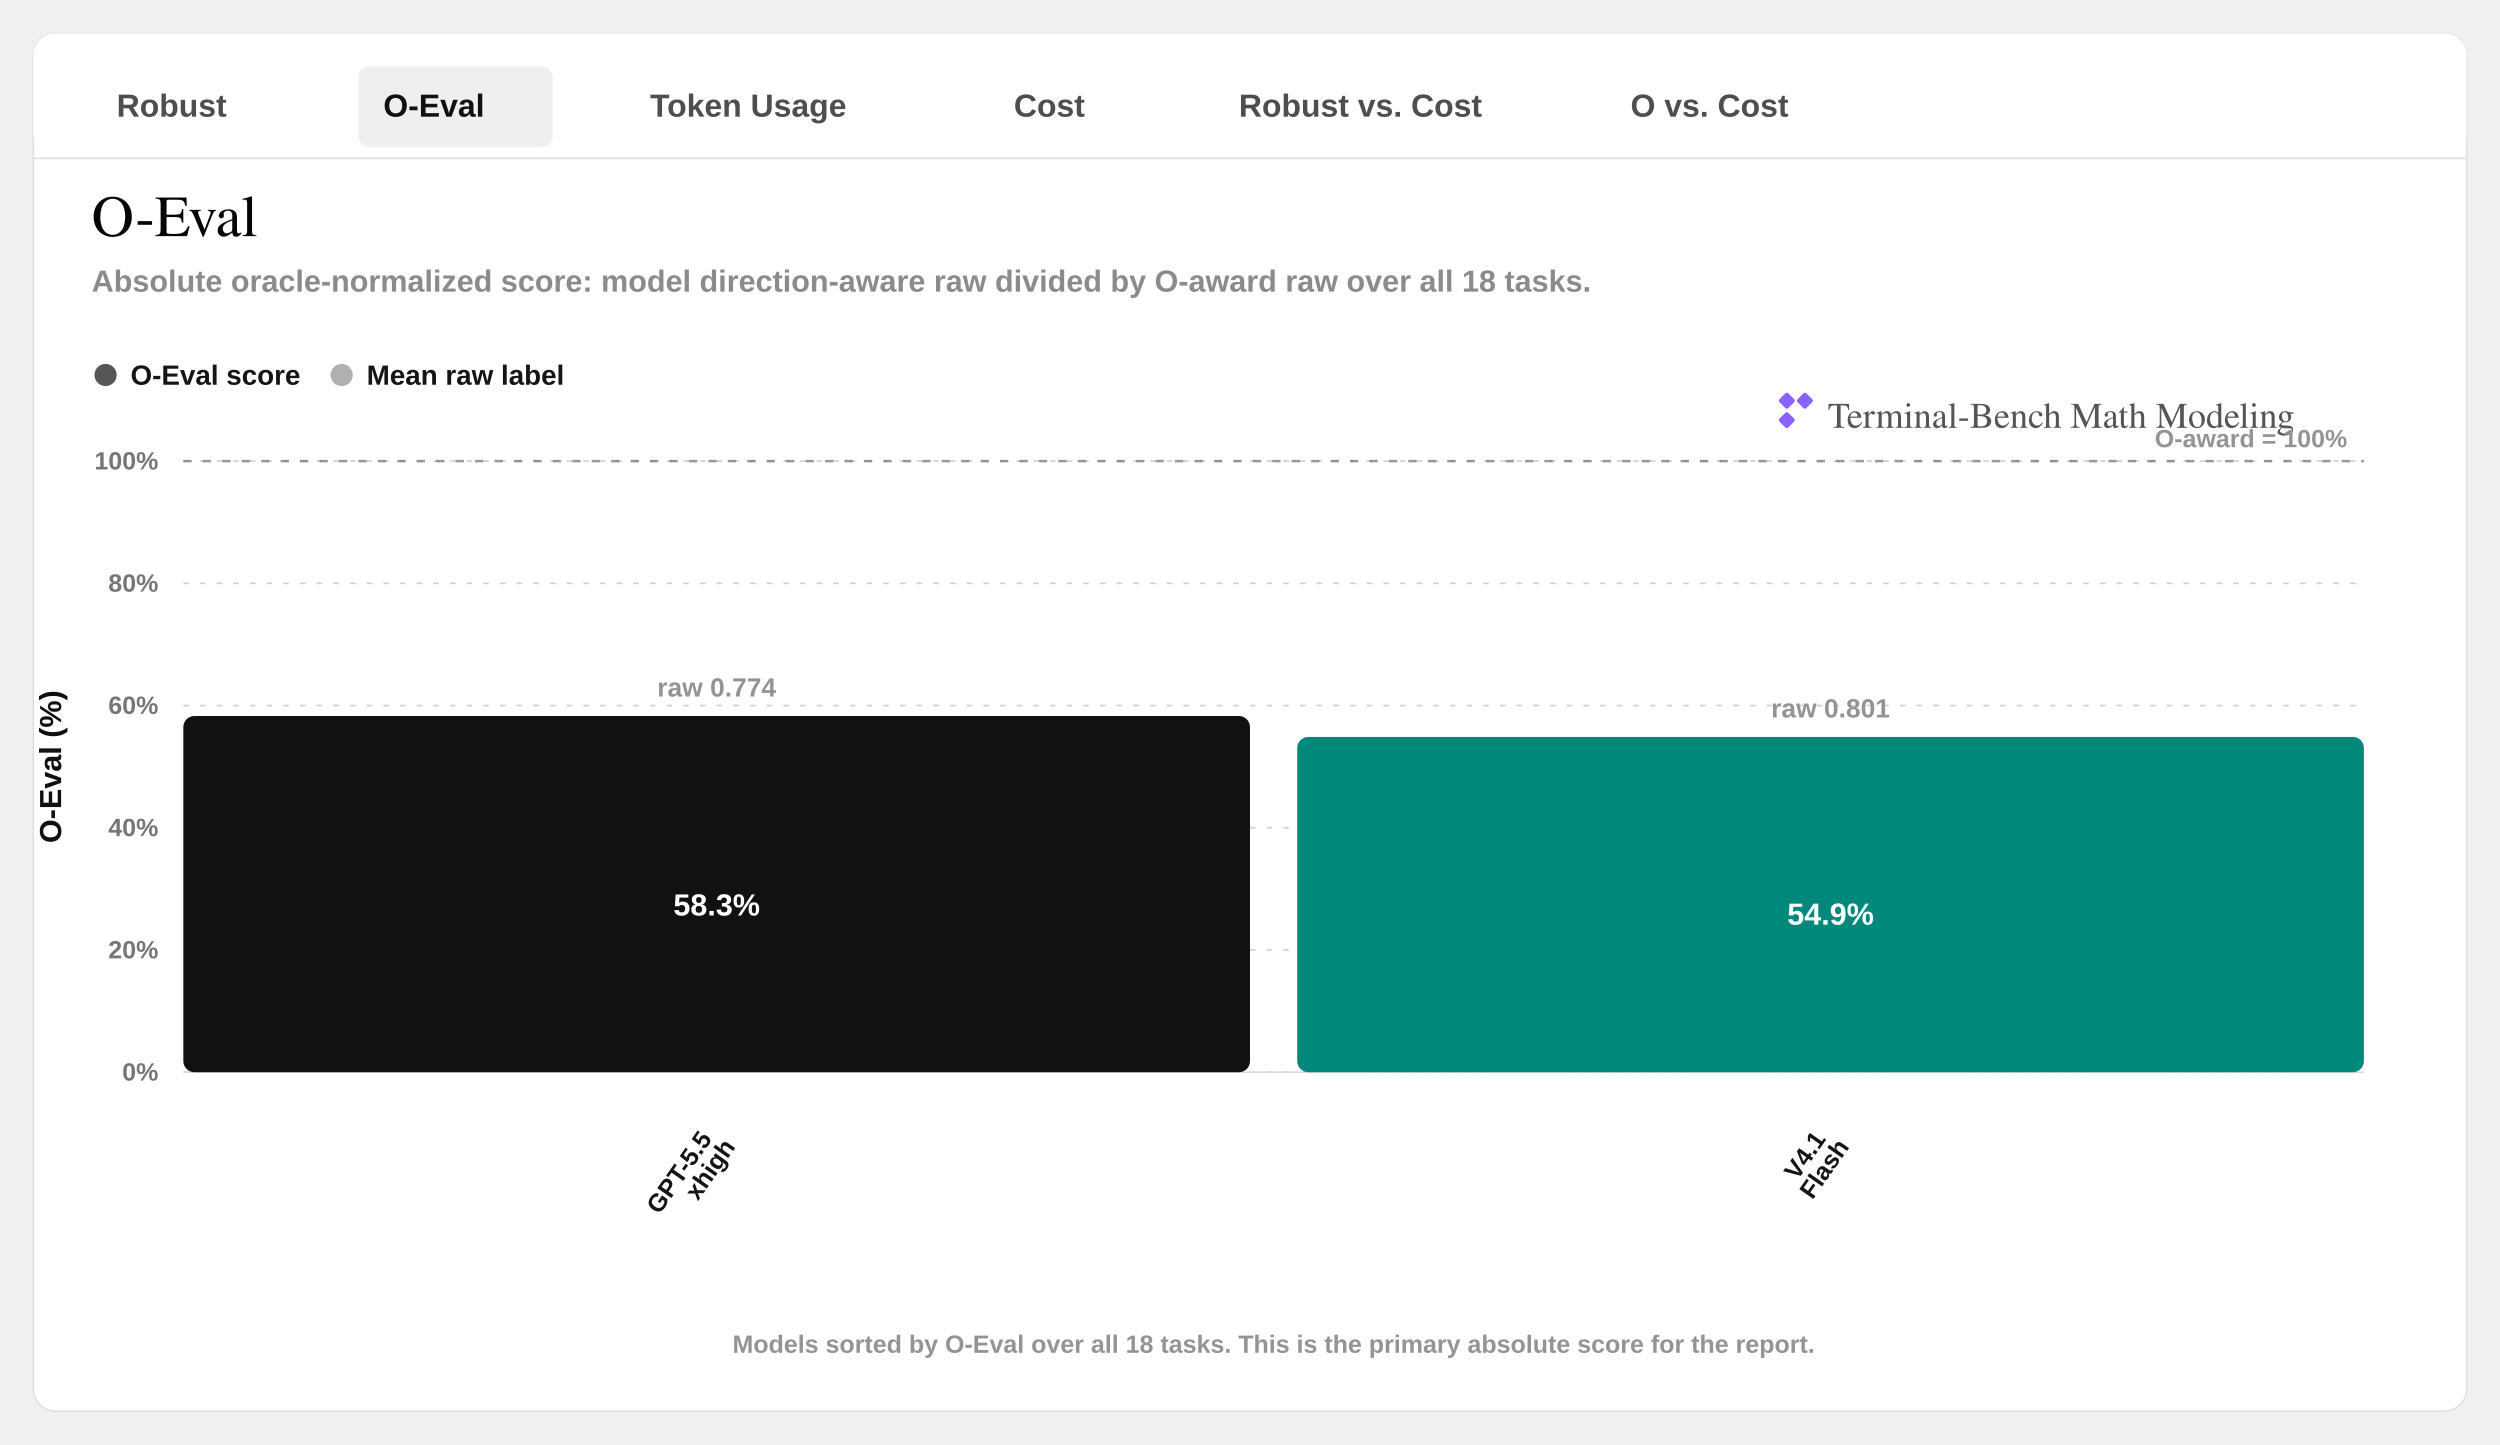
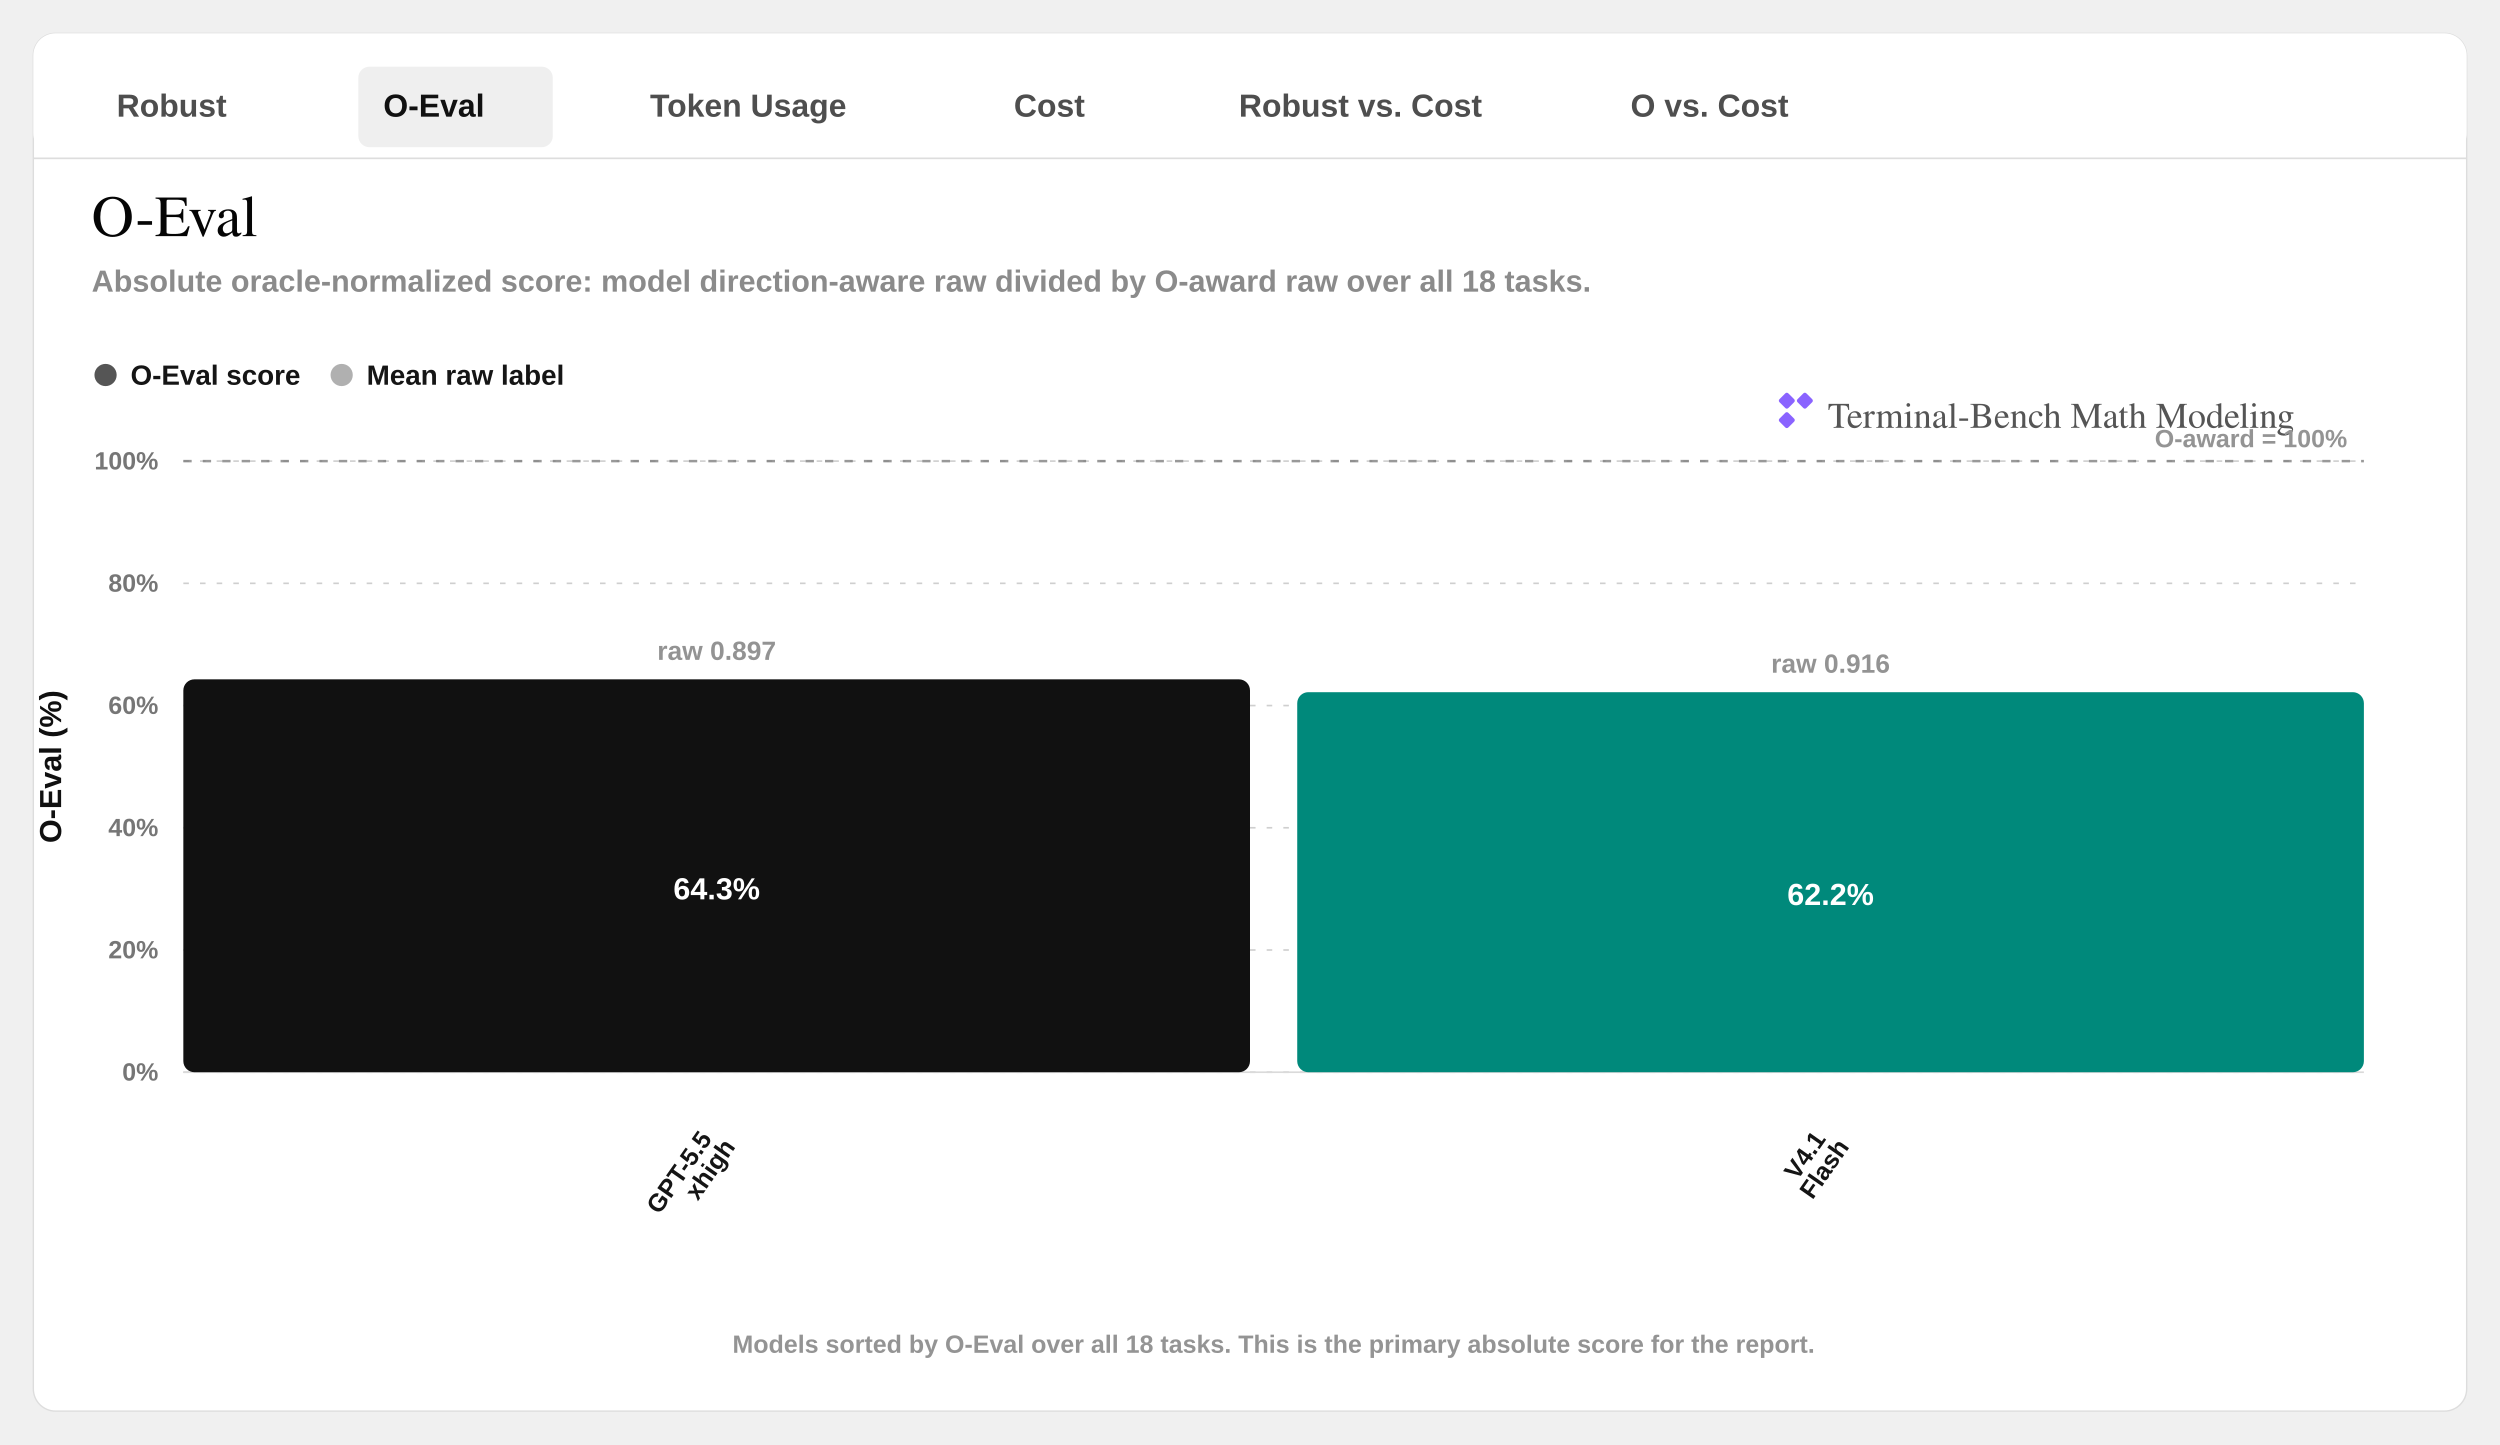
<svg xmlns="http://www.w3.org/2000/svg" width="1800" height="1040" viewBox="0 0 1800 1040" role="img">
  <style>
      .title { font-family: Georgia, Times, serif; font-size: 42px; fill: #050505; }
      .subtitle { font-family: Arial, Helvetica, sans-serif; font-size: 22px; fill: #8b8b8b; font-weight: 650; }
      .tab { font-family: Arial, Helvetica, sans-serif; font-size: 23px; fill: #4e4e4e; font-weight: 760; }
      .tab-active { fill: #111111; }
      .axis { font-family: Arial, Helvetica, sans-serif; font-size: 18px; fill: #767676; font-weight: 600; }
      .axis-title { font-family: Arial, Helvetica, sans-serif; font-size: 22px; fill: #101010; font-weight: 720; }
      .legend { font-family: Arial, Helvetica, sans-serif; font-size: 20px; fill: #151515; font-weight: 680; }
      .x-label { font-family: Arial, Helvetica, sans-serif; font-size: 18px; fill: #151515; font-weight: 650; }
      .bar-label { font-family: Arial, Helvetica, sans-serif; font-size: 22px; fill: #ffffff; font-weight: 800; }
      .top-label { font-family: Arial, Helvetica, sans-serif; font-size: 19px; fill: #939393; font-weight: 750; }
      .small-note { font-family: Arial, Helvetica, sans-serif; font-size: 18px; fill: #949494; font-weight: 650; }
      .point-label { font-family: Arial, Helvetica, sans-serif; font-size: 19px; fill: #4a4a4a; font-weight: 700; }
      .brand { font-family: Georgia, Times, serif; font-size: 26px; fill: #555555; }
    </style>
  <rect x="24.00" y="24.00" width="1752.00" height="992.00" fill="#ffffff" stroke="#dddddd" rx="16.00" />
  <rect x="24.00" y="24.00" width="1752.00" height="88.00" fill="#ffffff" rx="16.00" />
  <text x="84.00" y="84.00" text-anchor="start" class="tab">Robust</text>
  <rect x="258.00" y="48.00" width="140.00" height="58.00" fill="#efefef" rx="8.00" />
  <text x="276.00" y="84.00" text-anchor="start" class="tab tab-active">O-Eval</text>
  <text x="468.00" y="84.00" text-anchor="start" class="tab">Token Usage</text>
  <text x="730.00" y="84.00" text-anchor="start" class="tab">Cost</text>
  <text x="892.00" y="84.00" text-anchor="start" class="tab">Robust vs. Cost</text>
  <text x="1174.00" y="84.00" text-anchor="start" class="tab">O vs. Cost</text>
  <line x1="24.00" y1="114.00" x2="1776.00" y2="114.00" stroke="#dddddd" stroke-width="1.20" />
  <text x="66.00" y="170.00" text-anchor="start" class="title">O-Eval</text>
  <text x="66.00" y="210.00" text-anchor="start" class="subtitle">Absolute oracle-normalized score: model direction-aware raw divided by O-award raw over all 18 tasks.</text>
  <circle cx="76.00" cy="270.00" r="8.00" fill="#555555" />
  <text x="94.00" y="277.00" text-anchor="start" class="legend">O-Eval score</text>
  <circle cx="246.00" cy="270.00" r="8.00" fill="#b0b0b0" />
  <text x="264.00" y="277.00" text-anchor="start" class="legend">Mean raw label</text>
  <rect x="1282.00" y="284.00" width="9" height="9" rx="1.5" fill="#8a63ff" transform="rotate(-45 1286.50 288.50)" />
  <rect x="1295.00" y="284.00" width="9" height="9" rx="1.5" fill="#8a63ff" transform="rotate(-45 1299.50 288.50)" />
  <rect x="1282.00" y="298.00" width="9" height="9" rx="1.5" fill="#8a63ff" transform="rotate(-45 1286.50 302.50)" />
  <text x="1316.00" y="308.00" text-anchor="start" class="brand">Terminal-Bench Math Modeling</text>
  <line x1="132.00" y1="772.00" x2="1702.00" y2="772.00" stroke="#cfcfcf" stroke-width="1.20" stroke-dasharray="4 8" />
  <text x="114.00" y="778.00" text-anchor="end" class="axis">0%</text>
  <line x1="132.00" y1="684.00" x2="1702.00" y2="684.00" stroke="#cfcfcf" stroke-width="1.20" stroke-dasharray="4 8" />
  <text x="114.00" y="690.00" text-anchor="end" class="axis">20%</text>
  <line x1="132.00" y1="596.00" x2="1702.00" y2="596.00" stroke="#cfcfcf" stroke-width="1.20" stroke-dasharray="4 8" />
  <text x="114.00" y="602.00" text-anchor="end" class="axis">40%</text>
  <line x1="132.00" y1="508.00" x2="1702.00" y2="508.00" stroke="#cfcfcf" stroke-width="1.20" stroke-dasharray="4 8" />
  <text x="114.00" y="514.00" text-anchor="end" class="axis">60%</text>
  <line x1="132.00" y1="420.00" x2="1702.00" y2="420.00" stroke="#cfcfcf" stroke-width="1.20" stroke-dasharray="4 8" />
  <text x="114.00" y="426.00" text-anchor="end" class="axis">80%</text>
  <line x1="132.00" y1="332.00" x2="1702.00" y2="332.00" stroke="#cfcfcf" stroke-width="1.20" stroke-dasharray="4 8" />
  <text x="114.00" y="338.00" text-anchor="end" class="axis">100%</text>
  <line x1="132.00" y1="772.00" x2="1702.00" y2="772.00" stroke="#dadada" stroke-width="1.20" />
  <line x1="132.00" y1="332.00" x2="1702.00" y2="332.00" stroke="#777777" stroke-width="1.80" stroke-dasharray="6 8" opacity="0.750" />
  <text x="1690.00" y="322.00" text-anchor="end" class="small-note">O-award = 100%</text>
  <text x="44.00" y="552.00" text-anchor="middle" class="axis-title" transform="rotate(-90 44.00 552.00)">O-Eval (%)</text>
-   <rect x="132.00" y="515.52" width="768.00" height="256.48" fill="#111111" rx="8.00" />
-   <text x="516.00" y="659.15" text-anchor="middle" class="bar-label">58.3%</text>
-   <text x="516.00" y="501.52" text-anchor="middle" class="top-label">raw 0.774</text>
+   <rect x="132.00" y="489.12" width="768.00" height="282.88" fill="#111111" rx="8.00" />
+   <text x="516.00" y="647.53" text-anchor="middle" class="bar-label">64.3%</text>
+   <text x="516.00" y="475.12" text-anchor="middle" class="top-label">raw 0.897</text>
  <g transform="translate(516.00,816.00) rotate(-55)">
    <text class="x-label" text-anchor="end">
      <tspan x="0" dy="0">GPT-5.5</tspan>
      <tspan x="0" dy="17">xhigh</tspan>
    </text>
  </g>
-   <rect x="934.00" y="530.57" width="768.00" height="241.43" fill="#00897b" rx="8.00" />
-   <text x="1318.00" y="665.77" text-anchor="middle" class="bar-label">54.9%</text>
-   <text x="1318.00" y="516.57" text-anchor="middle" class="top-label">raw 0.801</text>
+   <rect x="934.00" y="498.36" width="768.00" height="273.64" fill="#00897b" rx="8.00" />
+   <text x="1318.00" y="651.60" text-anchor="middle" class="bar-label">62.2%</text>
+   <text x="1318.00" y="484.36" text-anchor="middle" class="top-label">raw 0.916</text>
  <g transform="translate(1318.00,816.00) rotate(-55)">
    <text class="x-label" text-anchor="end">
      <tspan x="0" dy="0">V4.1</tspan>
      <tspan x="0" dy="17">Flash</tspan>
    </text>
  </g>
  <text x="917.00" y="974.00" text-anchor="middle" class="small-note">Models sorted by O-Eval over all 18 tasks. This is the primary absolute score for the report.</text>
</svg>
